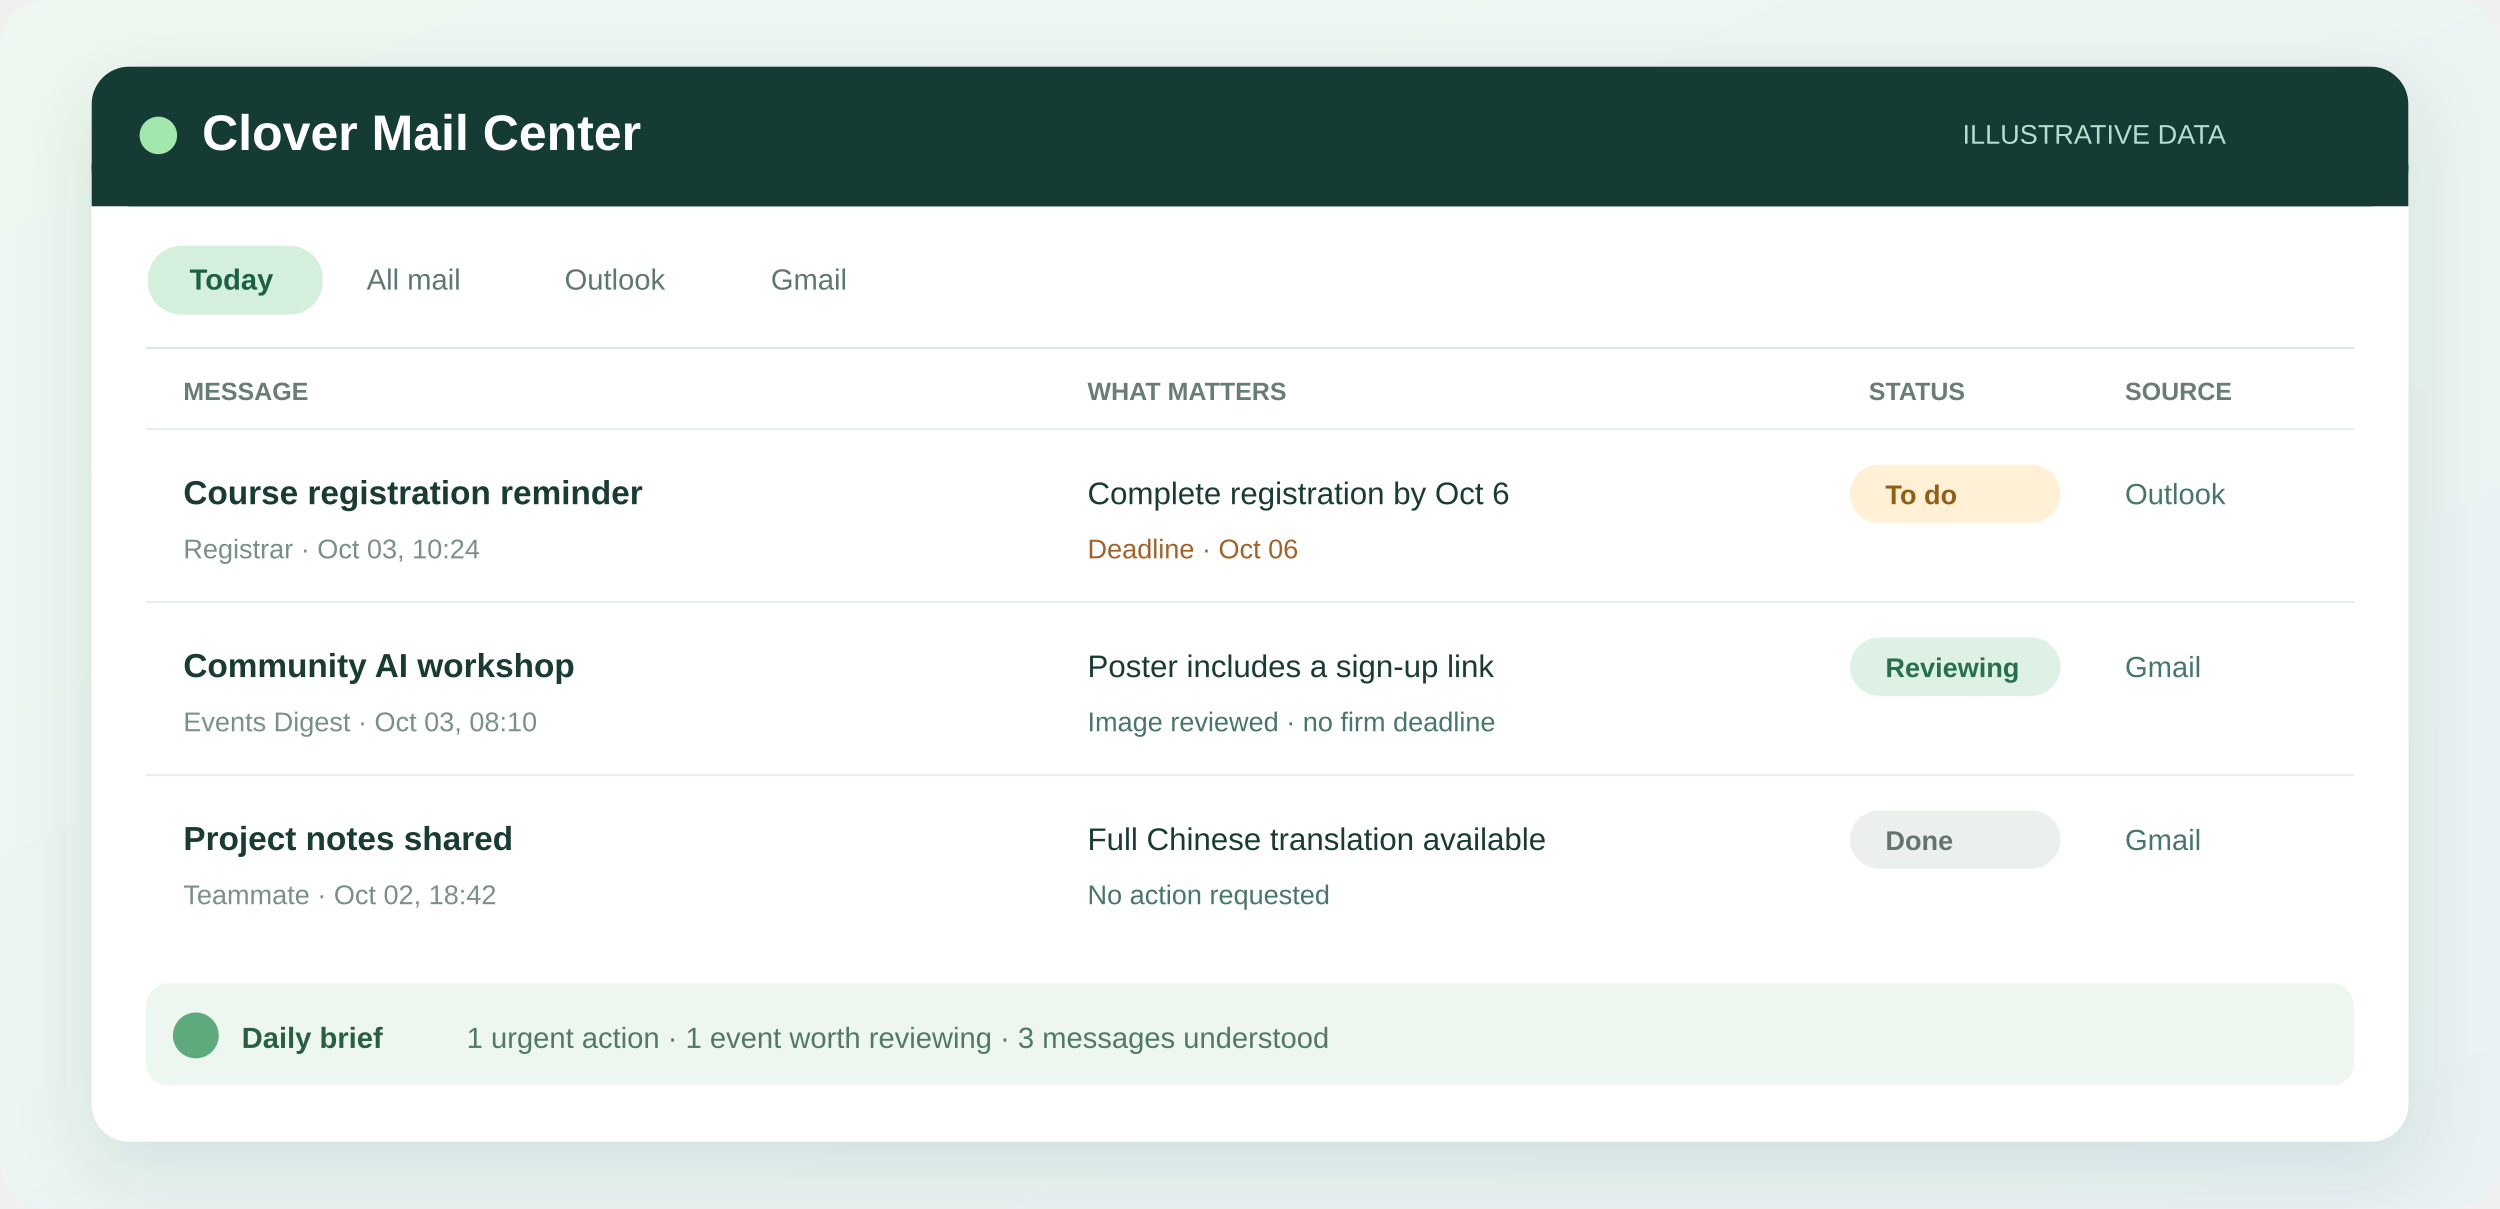
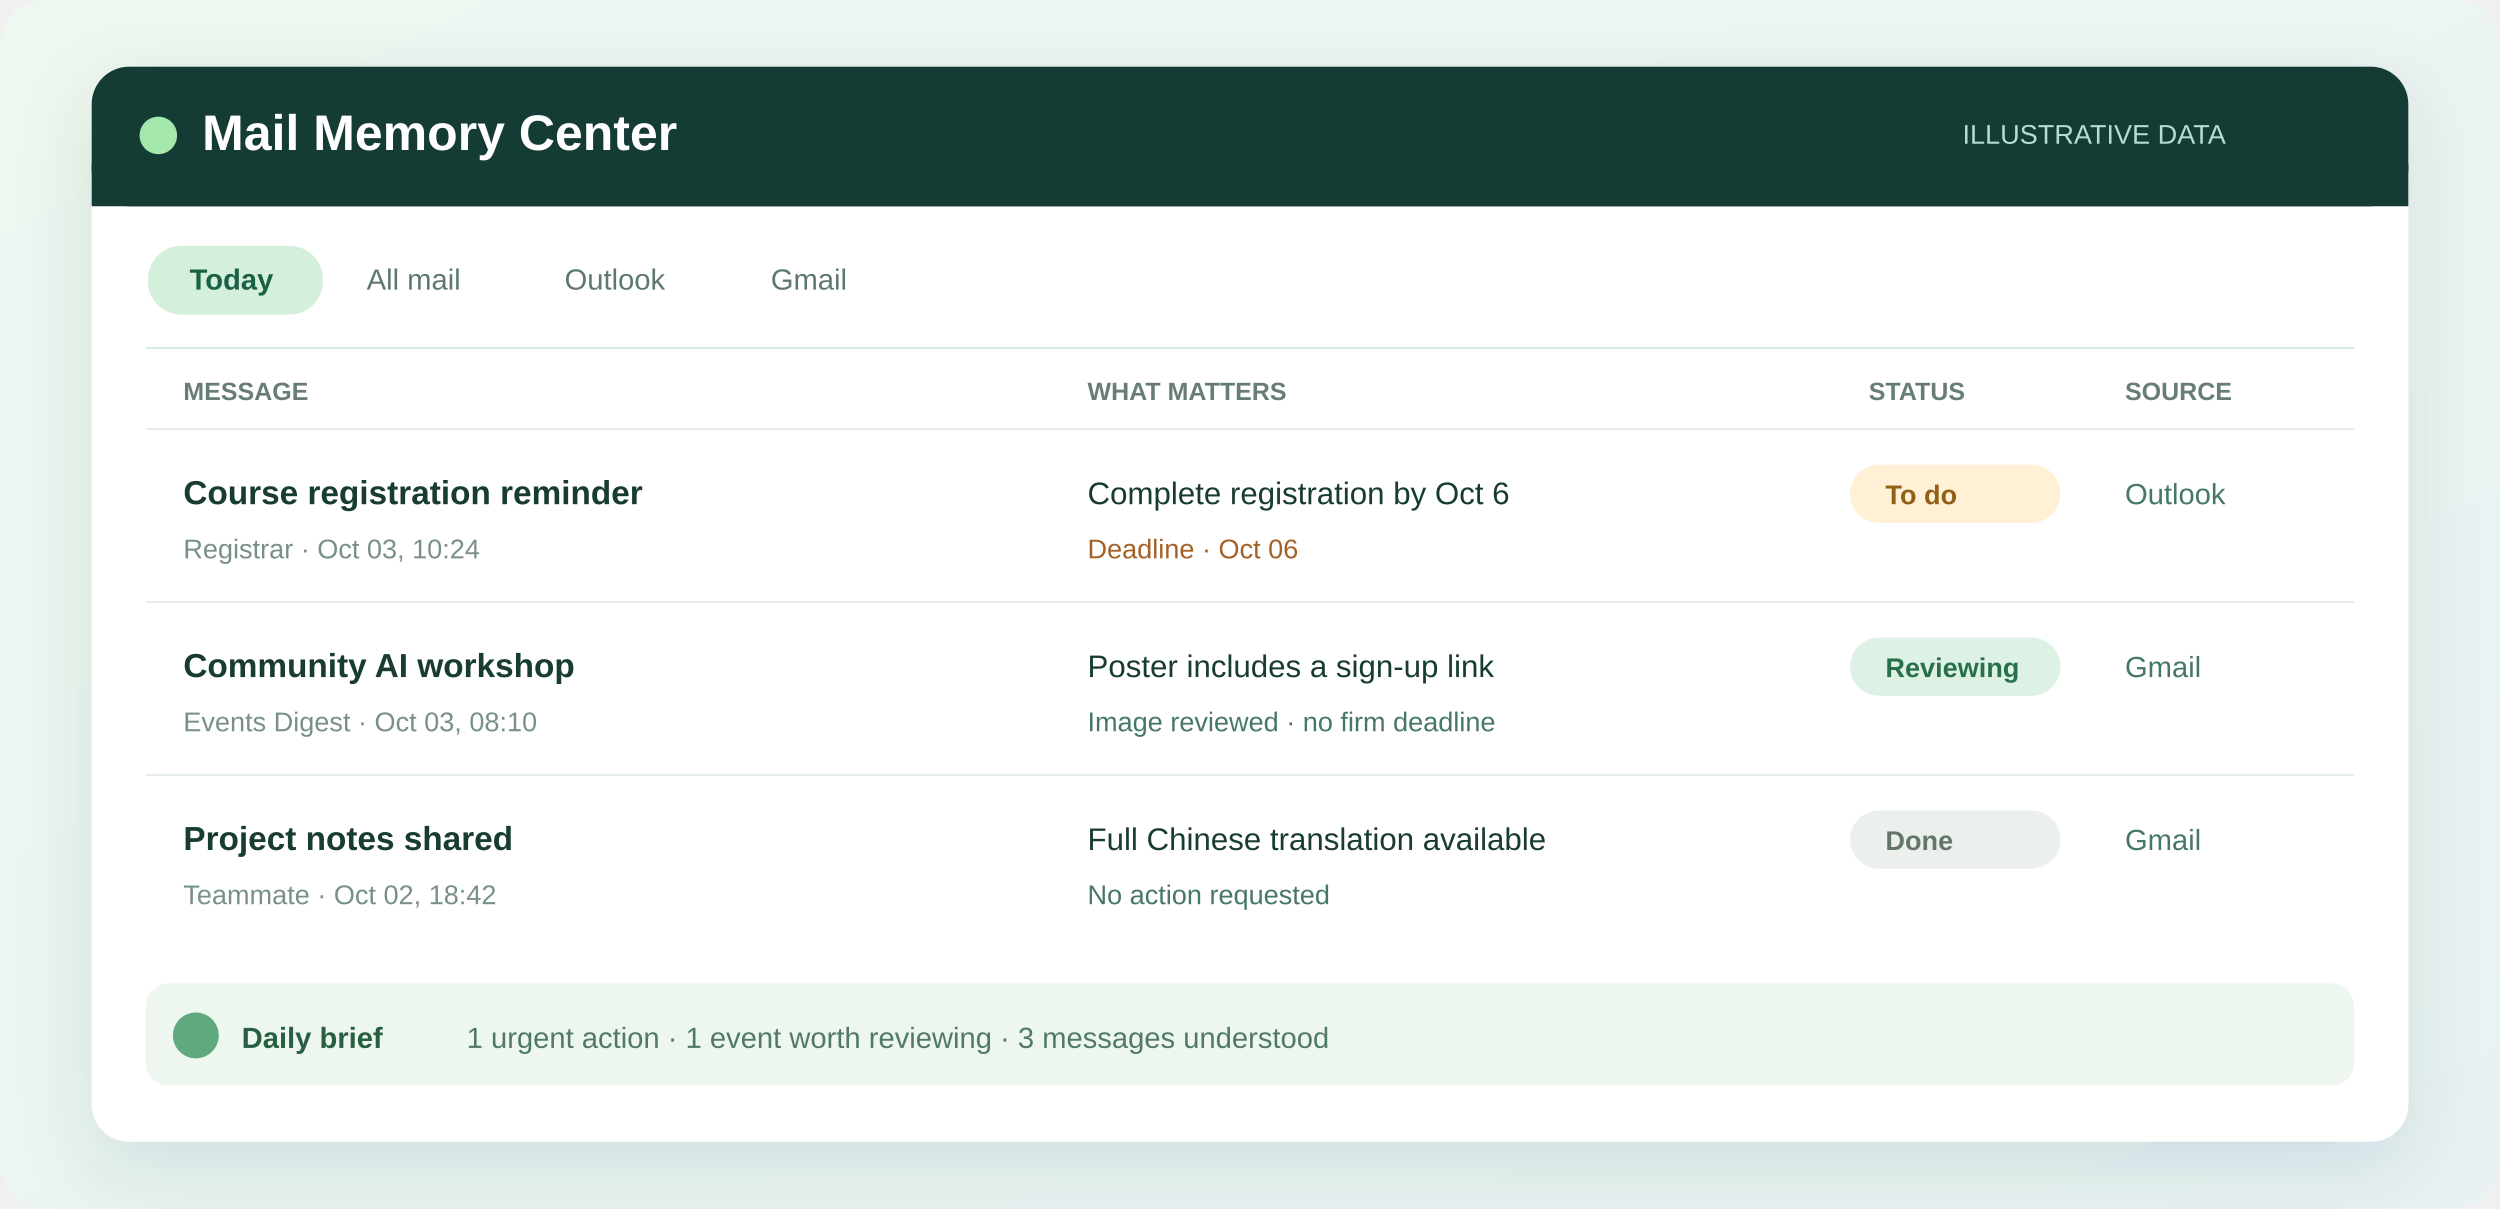
- <svg xmlns="http://www.w3.org/2000/svg" width="1200" height="580" viewBox="0 0 1200 580" role="img" aria-label="Illustrative Clover Mail Center showing synthetic messages and actions">
+ <svg xmlns="http://www.w3.org/2000/svg" width="1200" height="580" viewBox="0 0 1200 580" role="img" aria-label="Illustrative Mail Memory Center / 邮件记忆库, showing synthetic messages and actions / 展示合成邮件与待办">
  <defs>
    <linearGradient id="page" x2="1" y2="1">
      <stop stop-color="#eef8f0" />
      <stop offset="1" stop-color="#e9f1f5" />
    </linearGradient>
    <filter id="soft">
      <feDropShadow dx="0" dy="12" stdDeviation="18" flood-color="#254739" flood-opacity=".12" />
    </filter>
  </defs>
  <rect width="1200" height="580" rx="22" fill="url(#page)" />
  <rect x="44" y="32" width="1112" height="516" rx="18" fill="#fff" filter="url(#soft)" />
  <rect x="44" y="32" width="1112" height="67" rx="18" fill="#143b34" />
  <rect x="44" y="79" width="1112" height="20" fill="#143b34" />
  <circle cx="76" cy="65" r="9" fill="#a4e7ac" />
-   <text x="97" y="72" fill="#fff" font-family="Arial, Helvetica, sans-serif" font-size="24" font-weight="700">Clover Mail Center</text>
+   <text x="97" y="72" fill="#fff" font-family="Arial, Helvetica, sans-serif" font-size="24" font-weight="700">Mail Memory Center</text>
  <text x="942" y="69" fill="#b7ddce" font-family="Arial, Helvetica, sans-serif" font-size="13">ILLUSTRATIVE DATA</text>
  <g font-family="Arial, Helvetica, sans-serif">
    <rect x="71" y="118" width="84" height="33" rx="16" fill="#d4efdc" />
    <text x="91" y="139" fill="#1a6145" font-size="14" font-weight="700">Today</text>
    <text x="176" y="139" fill="#5d786f" font-size="14">All mail</text>
    <text x="271" y="139" fill="#5d786f" font-size="14">Outlook</text>
    <text x="370" y="139" fill="#5d786f" font-size="14">Gmail</text>
    <line x1="70" y1="167" x2="1130" y2="167" stroke="#dce9e3" />
    <text x="88" y="192" fill="#687e75" font-size="12" font-weight="700">MESSAGE</text>
    <text x="522" y="192" fill="#687e75" font-size="12" font-weight="700">WHAT MATTERS</text>
    <text x="897" y="192" fill="#687e75" font-size="12" font-weight="700">STATUS</text>
    <text x="1020" y="192" fill="#687e75" font-size="12" font-weight="700">SOURCE</text>
    <line x1="70" y1="206" x2="1130" y2="206" stroke="#e6eee9" />
    <g fill="#183c32">
      <text x="88" y="242" font-size="16" font-weight="700">Course registration reminder</text>
      <text x="88" y="268" fill="#789086" font-size="13">Registrar · Oct 03, 10:24</text>
      <text x="522" y="242" font-size="15">Complete registration by Oct 6</text>
      <text x="522" y="268" fill="#a46127" font-size="13">Deadline · Oct 06</text>
      <rect x="888" y="223" width="101" height="28" rx="14" fill="#fff0d6" />
      <text x="905" y="242" fill="#916014" font-size="13" font-weight="700">To do</text>
      <text x="1020" y="242" fill="#477865" font-size="14">Outlook</text>
    </g>
    <line x1="70" y1="289" x2="1130" y2="289" stroke="#e6eee9" />
    <g fill="#183c32">
      <text x="88" y="325" font-size="16" font-weight="700">Community AI workshop</text>
      <text x="88" y="351" fill="#789086" font-size="13">Events Digest · Oct 03, 08:10</text>
      <text x="522" y="325" font-size="15">Poster includes a sign-up link</text>
      <text x="522" y="351" fill="#477865" font-size="13">Image reviewed · no firm deadline</text>
      <rect x="888" y="306" width="101" height="28" rx="14" fill="#ddf2e5" />
      <text x="905" y="325" fill="#28704c" font-size="13" font-weight="700">Reviewing</text>
      <text x="1020" y="325" fill="#477865" font-size="14">Gmail</text>
    </g>
    <line x1="70" y1="372" x2="1130" y2="372" stroke="#e6eee9" />
    <g fill="#183c32">
      <text x="88" y="408" font-size="16" font-weight="700">Project notes shared</text>
      <text x="88" y="434" fill="#789086" font-size="13">Teammate · Oct 02, 18:42</text>
      <text x="522" y="408" font-size="15">Full Chinese translation available</text>
      <text x="522" y="434" fill="#477865" font-size="13">No action requested</text>
      <rect x="888" y="389" width="101" height="28" rx="14" fill="#ecf0ed" />
      <text x="905" y="408" fill="#64766b" font-size="13" font-weight="700">Done</text>
      <text x="1020" y="408" fill="#477865" font-size="14">Gmail</text>
    </g>
    <rect x="70" y="472" width="1060" height="49" rx="11" fill="#edf7ef" />
    <circle cx="94" cy="497" r="11" fill="#5eaa7c" />
    <text x="116" y="503" fill="#285f42" font-size="14" font-weight="700">Daily brief</text>
    <text x="224" y="503" fill="#517968" font-size="14">1 urgent action · 1 event worth reviewing · 3 messages understood</text>
  </g>
</svg>
